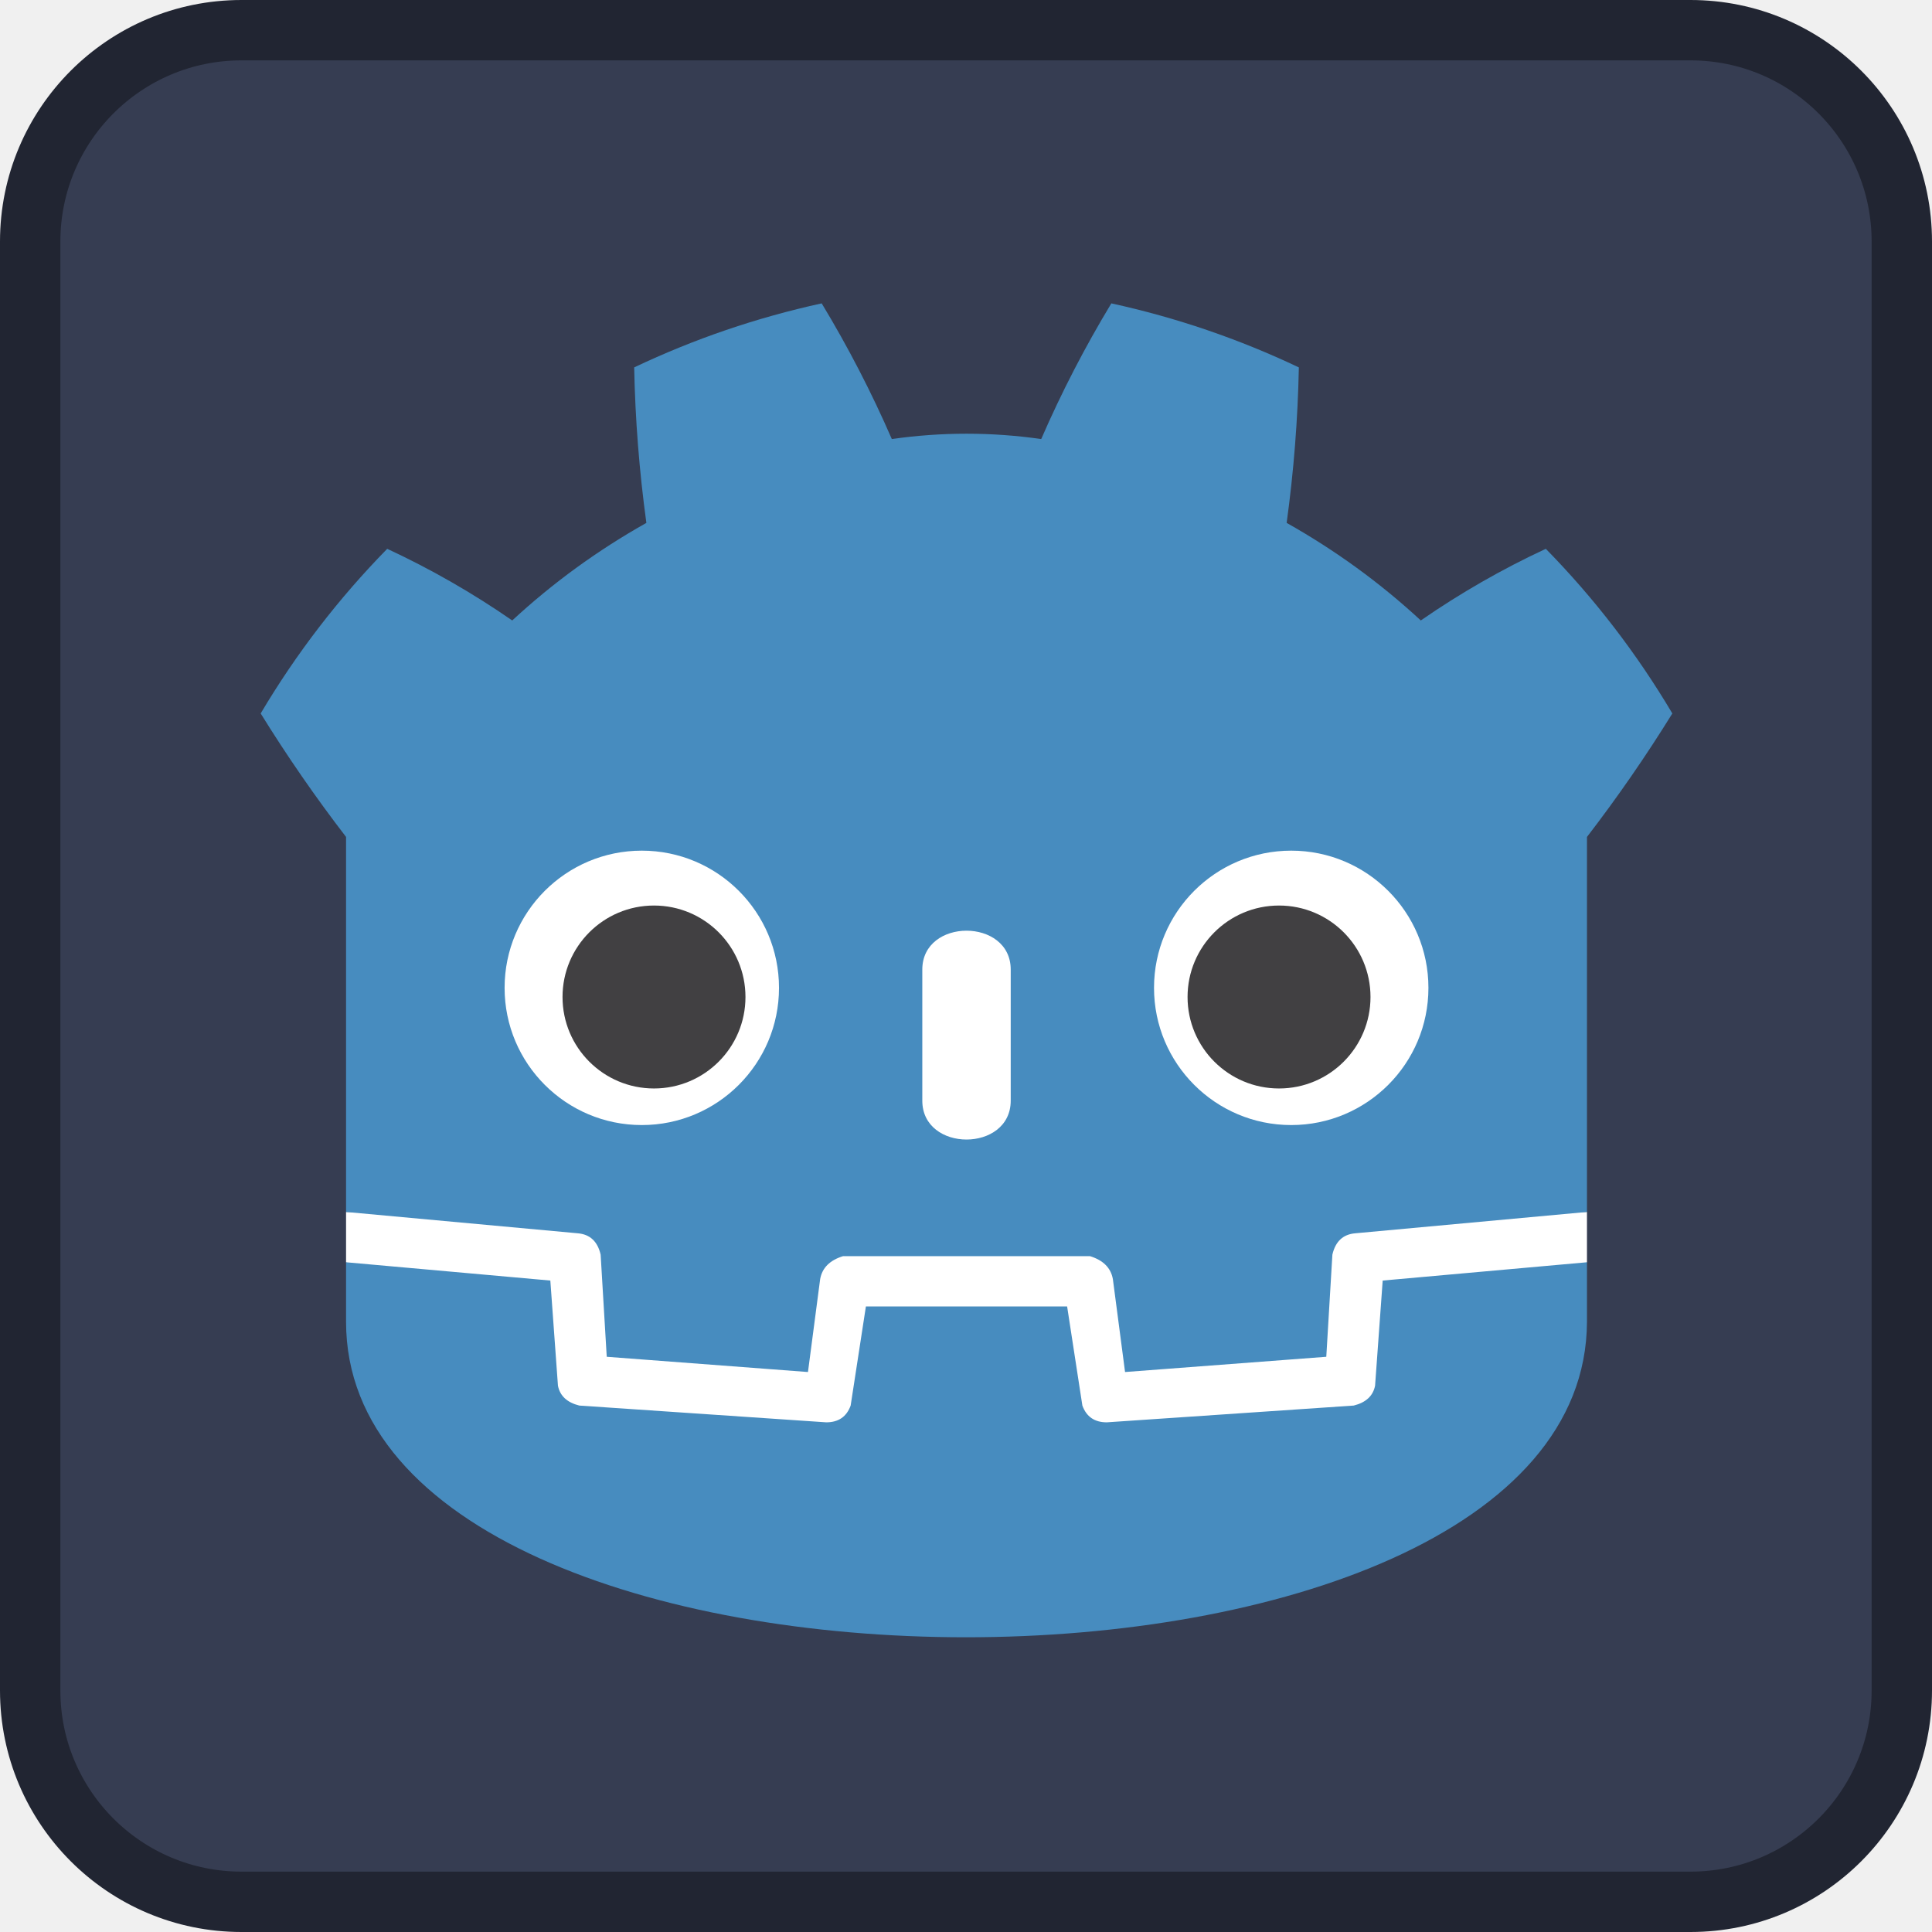
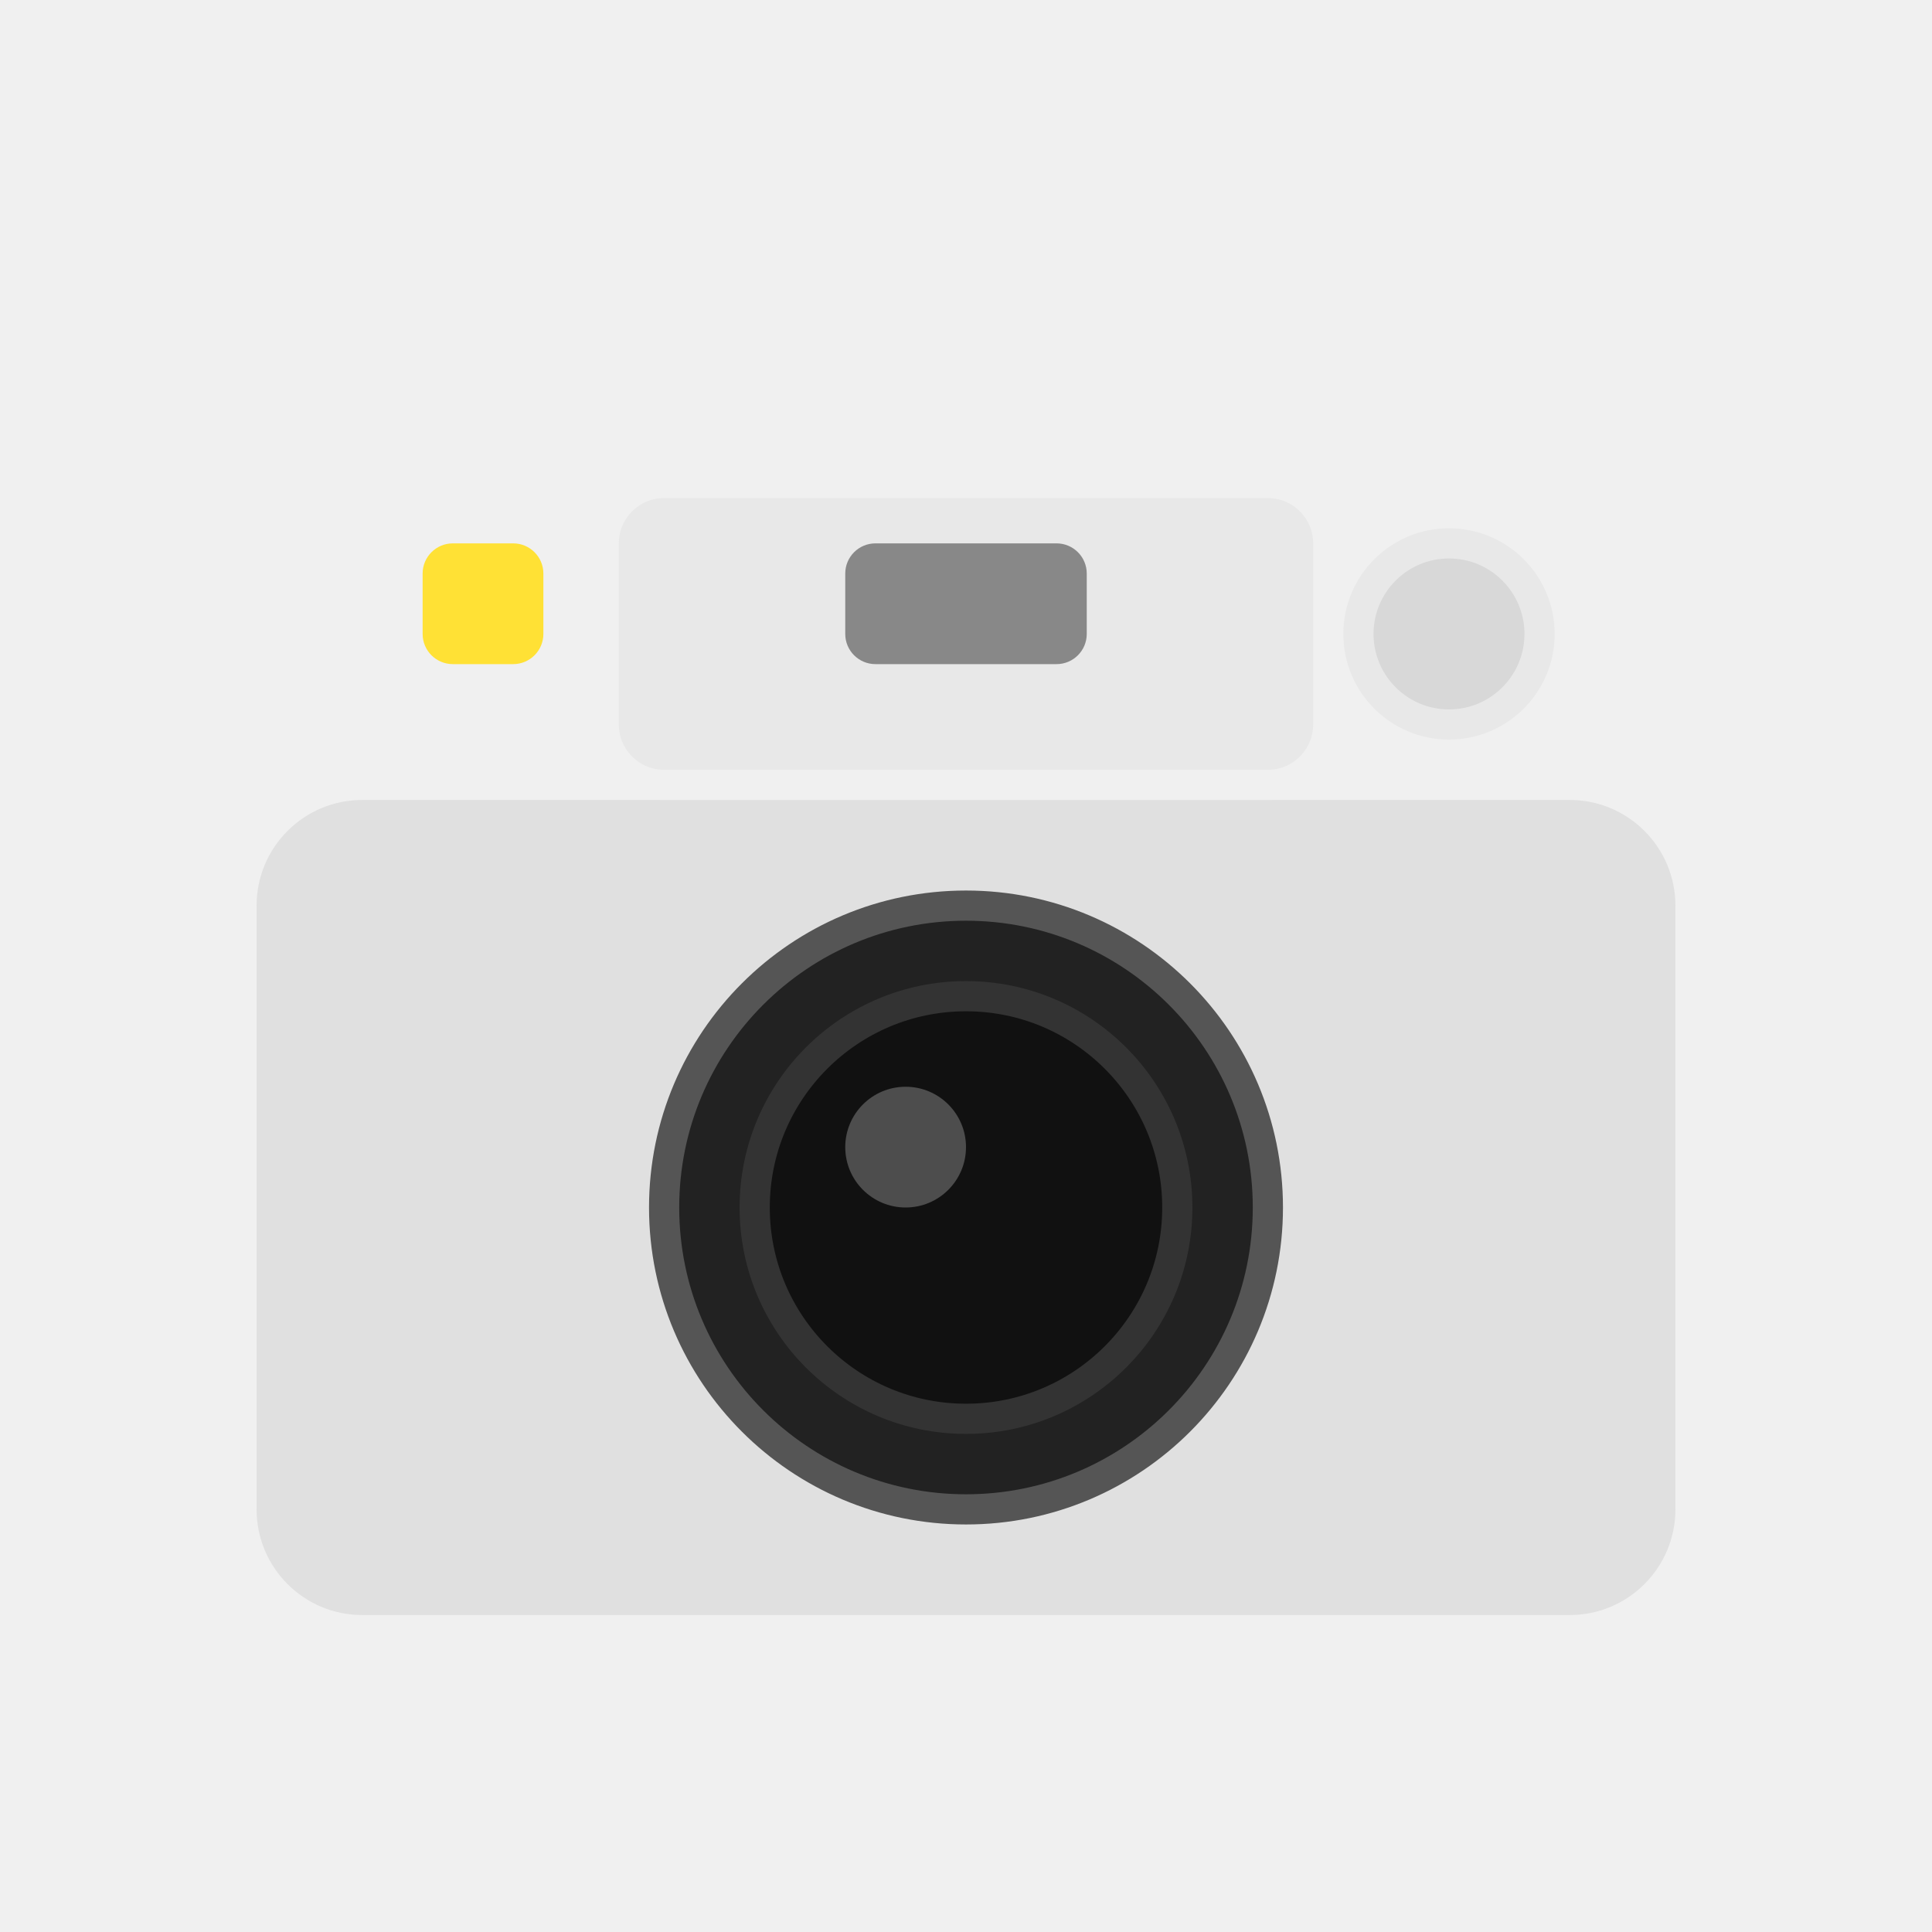
- <svg xmlns="http://www.w3.org/2000/svg" width="128" height="128">
-   <rect width="124" height="124" x="2" y="2" fill="#363d52" stroke="#212532" stroke-width="4" rx="14" />
-   <g fill="#fff" transform="translate(12.322 12.322)scale(.101)">
-     <path d="M105 673v33q407 354 814 0v-33z" />
-     <path fill="#478cbf" d="m105 673 152 14q12 1 15 14l4 67 132 10 8-61q2-11 15-15h162q13 4 15 15l8 61 132-10 4-67q3-13 15-14l152-14V427q30-39 56-81-35-59-83-108-43 20-82 47-40-37-88-64 7-51 8-102-59-28-123-42-26 43-46 89-49-7-98 0-20-46-46-89-64 14-123 42 1 51 8 102-48 27-88 64-39-27-82-47-48 49-83 108 26 42 56 81zm0 33v39c0 276 813 276 814 0v-39l-134 12-5 69q-2 10-14 13l-162 11q-12 0-16-11l-10-65H446l-10 65q-4 11-16 11l-162-11q-12-3-14-13l-5-69z" />
-     <path d="M483 600c0 34 58 34 58 0v-86c0-34-58-34-58 0z" />
-     <circle cx="725" cy="526" r="90" />
-     <circle cx="299" cy="526" r="90" />
-   </g>
-   <g fill="#414042" transform="translate(12.322 12.322)scale(.101)">
-     <circle cx="307" cy="532" r="60" />
-     <circle cx="717" cy="532" r="60" />
-   </g>
+ <svg xmlns="http://www.w3.org/2000/svg" width="64" height="64" viewBox="0 0 64 64">
+   <rect x="8" y="26" width="48" height="28" rx="4" ry="4" fill="#E0E0E0" stroke="#F0F0F0" stroke-width="1" />
+   <rect x="20" y="16" width="24" height="10" rx="2" ry="2" fill="#E8E8E8" stroke="#F0F0F0" stroke-width="1" />
+   <circle cx="32" cy="40" r="10" fill="#222" stroke="#555" stroke-width="1" />
+   <circle cx="32" cy="40" r="7" fill="#111" stroke="#333" stroke-width="1" />
+   <circle cx="30" cy="38" r="2" fill="#666" opacity="0.7" />
+   <circle cx="48" cy="21" r="3" fill="#D8D8D8" stroke="#E8E8E8" stroke-width="1" />
+   <rect x="14" y="18" width="4" height="4" rx="1" ry="1" fill="#FFE135" />
+   <rect x="28" y="18" width="8" height="4" rx="1" ry="1" fill="#888888" />
</svg>
